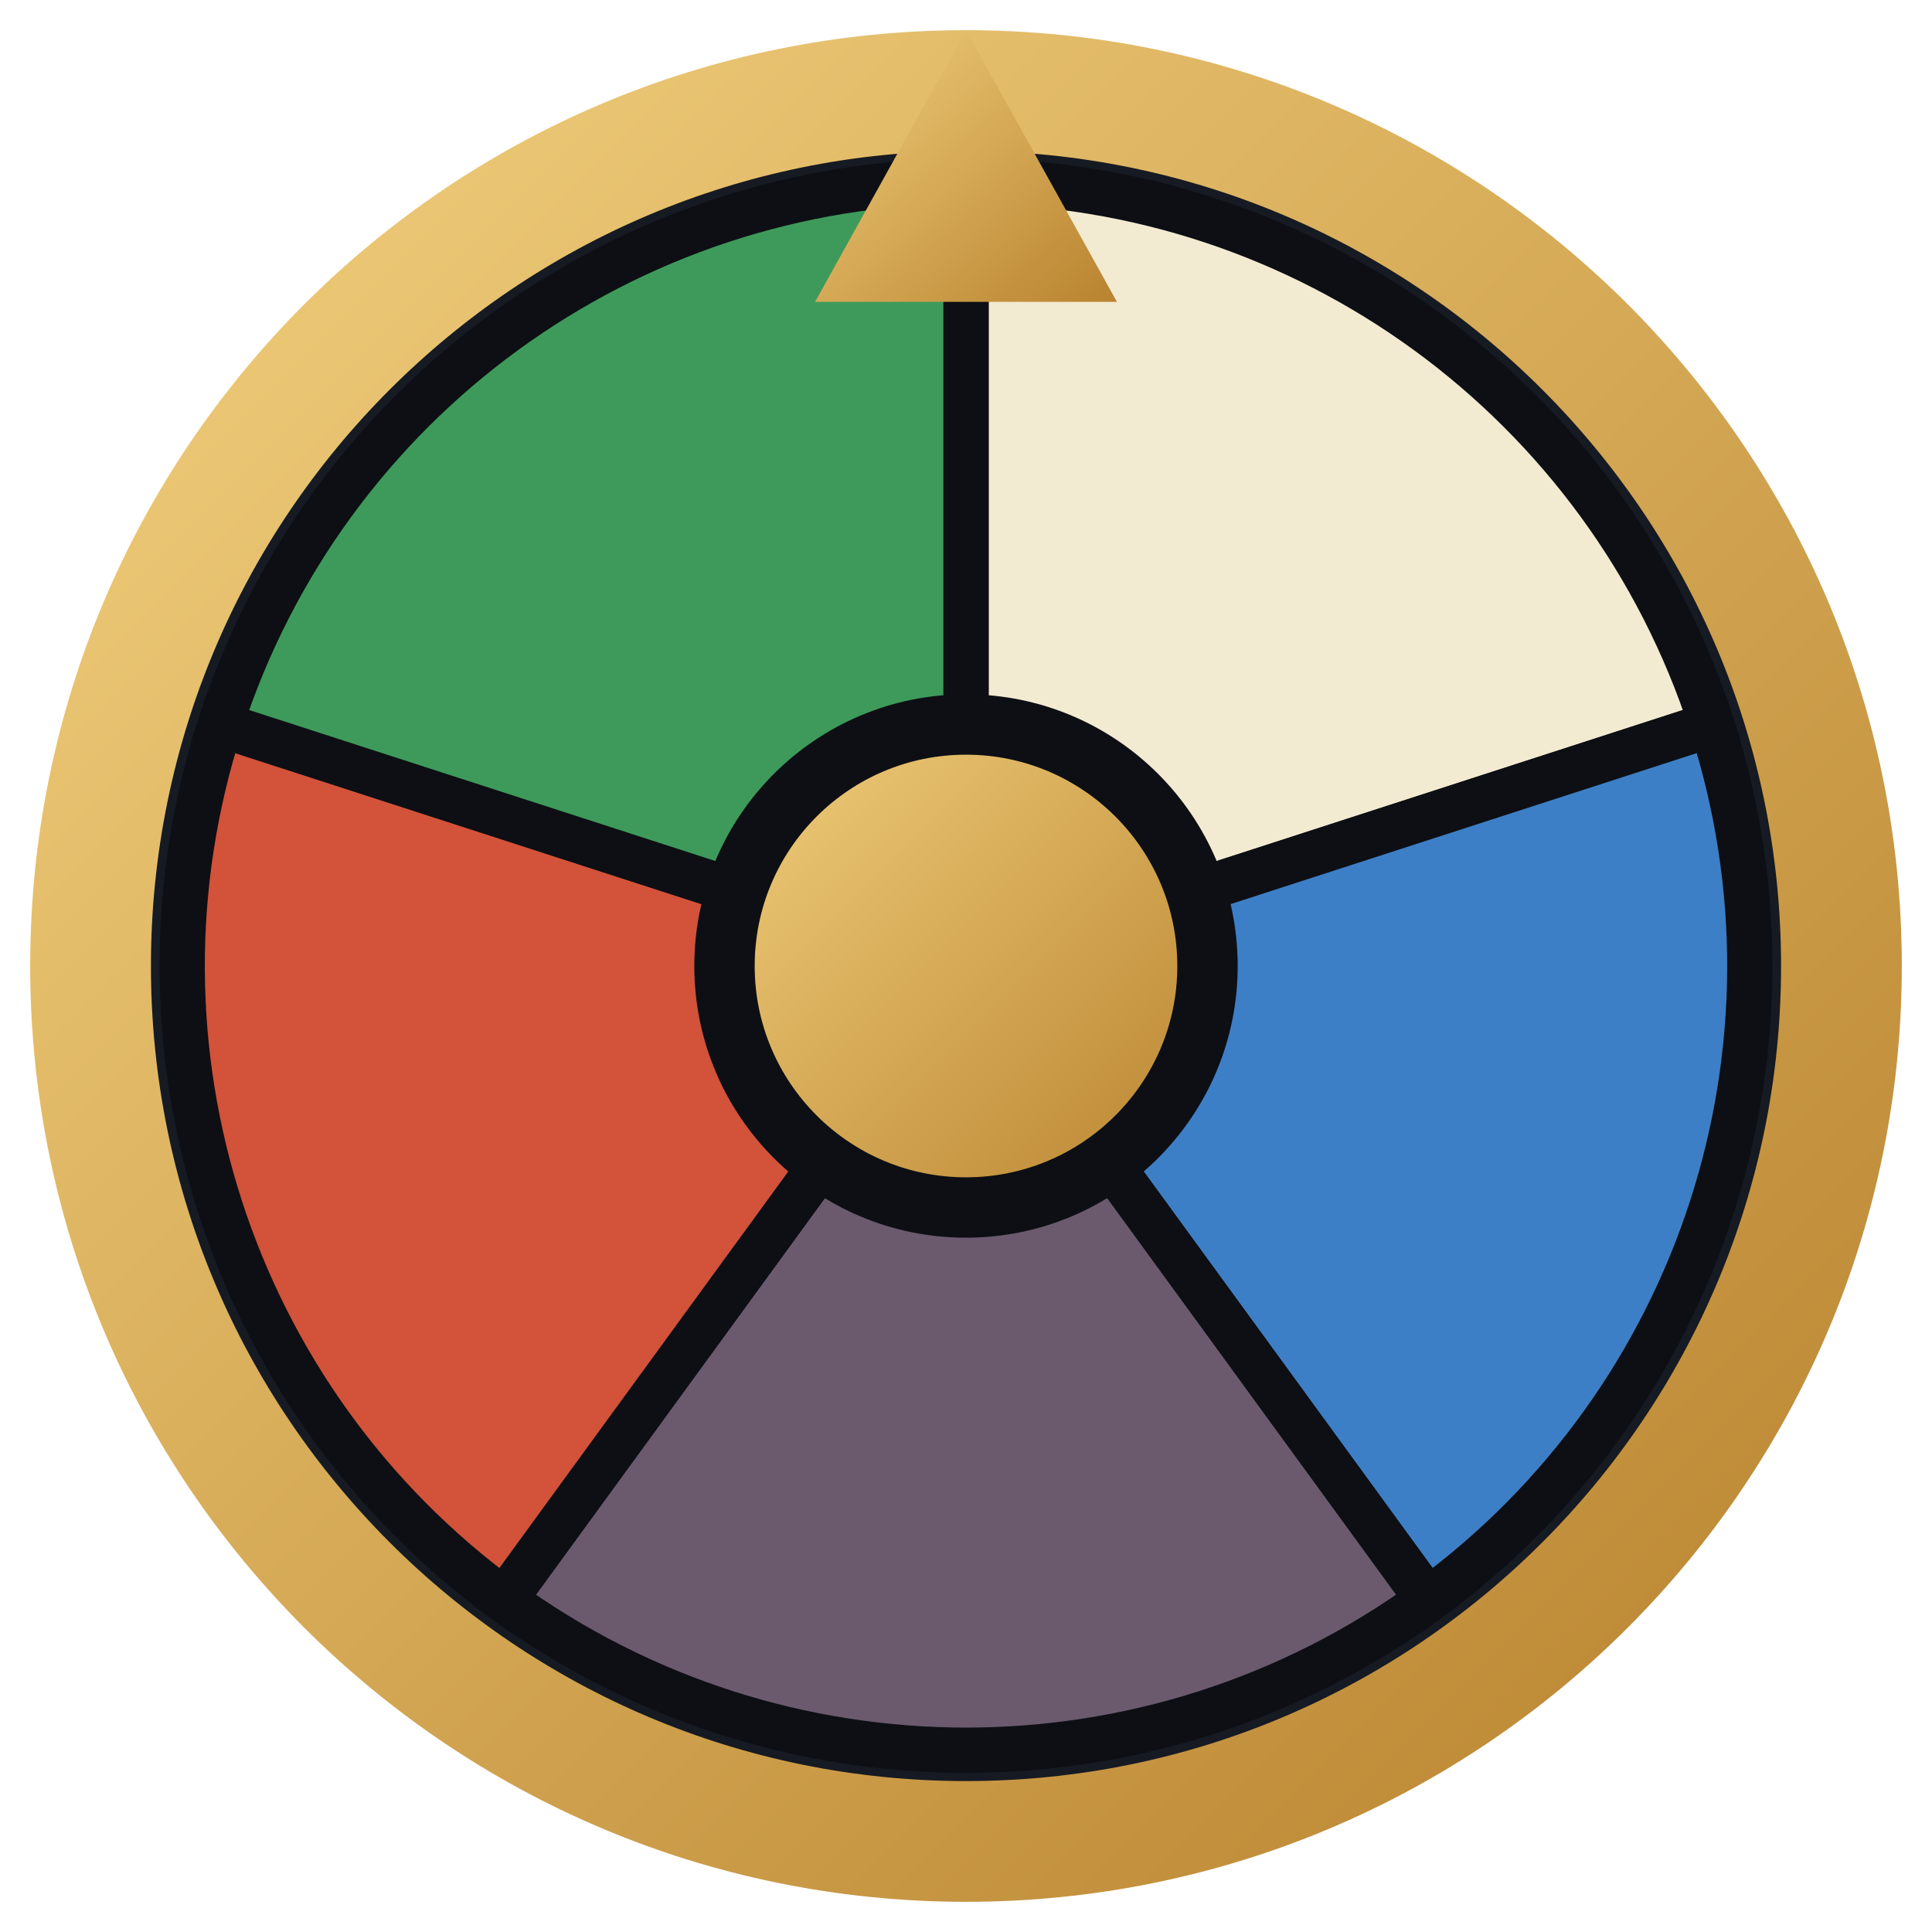
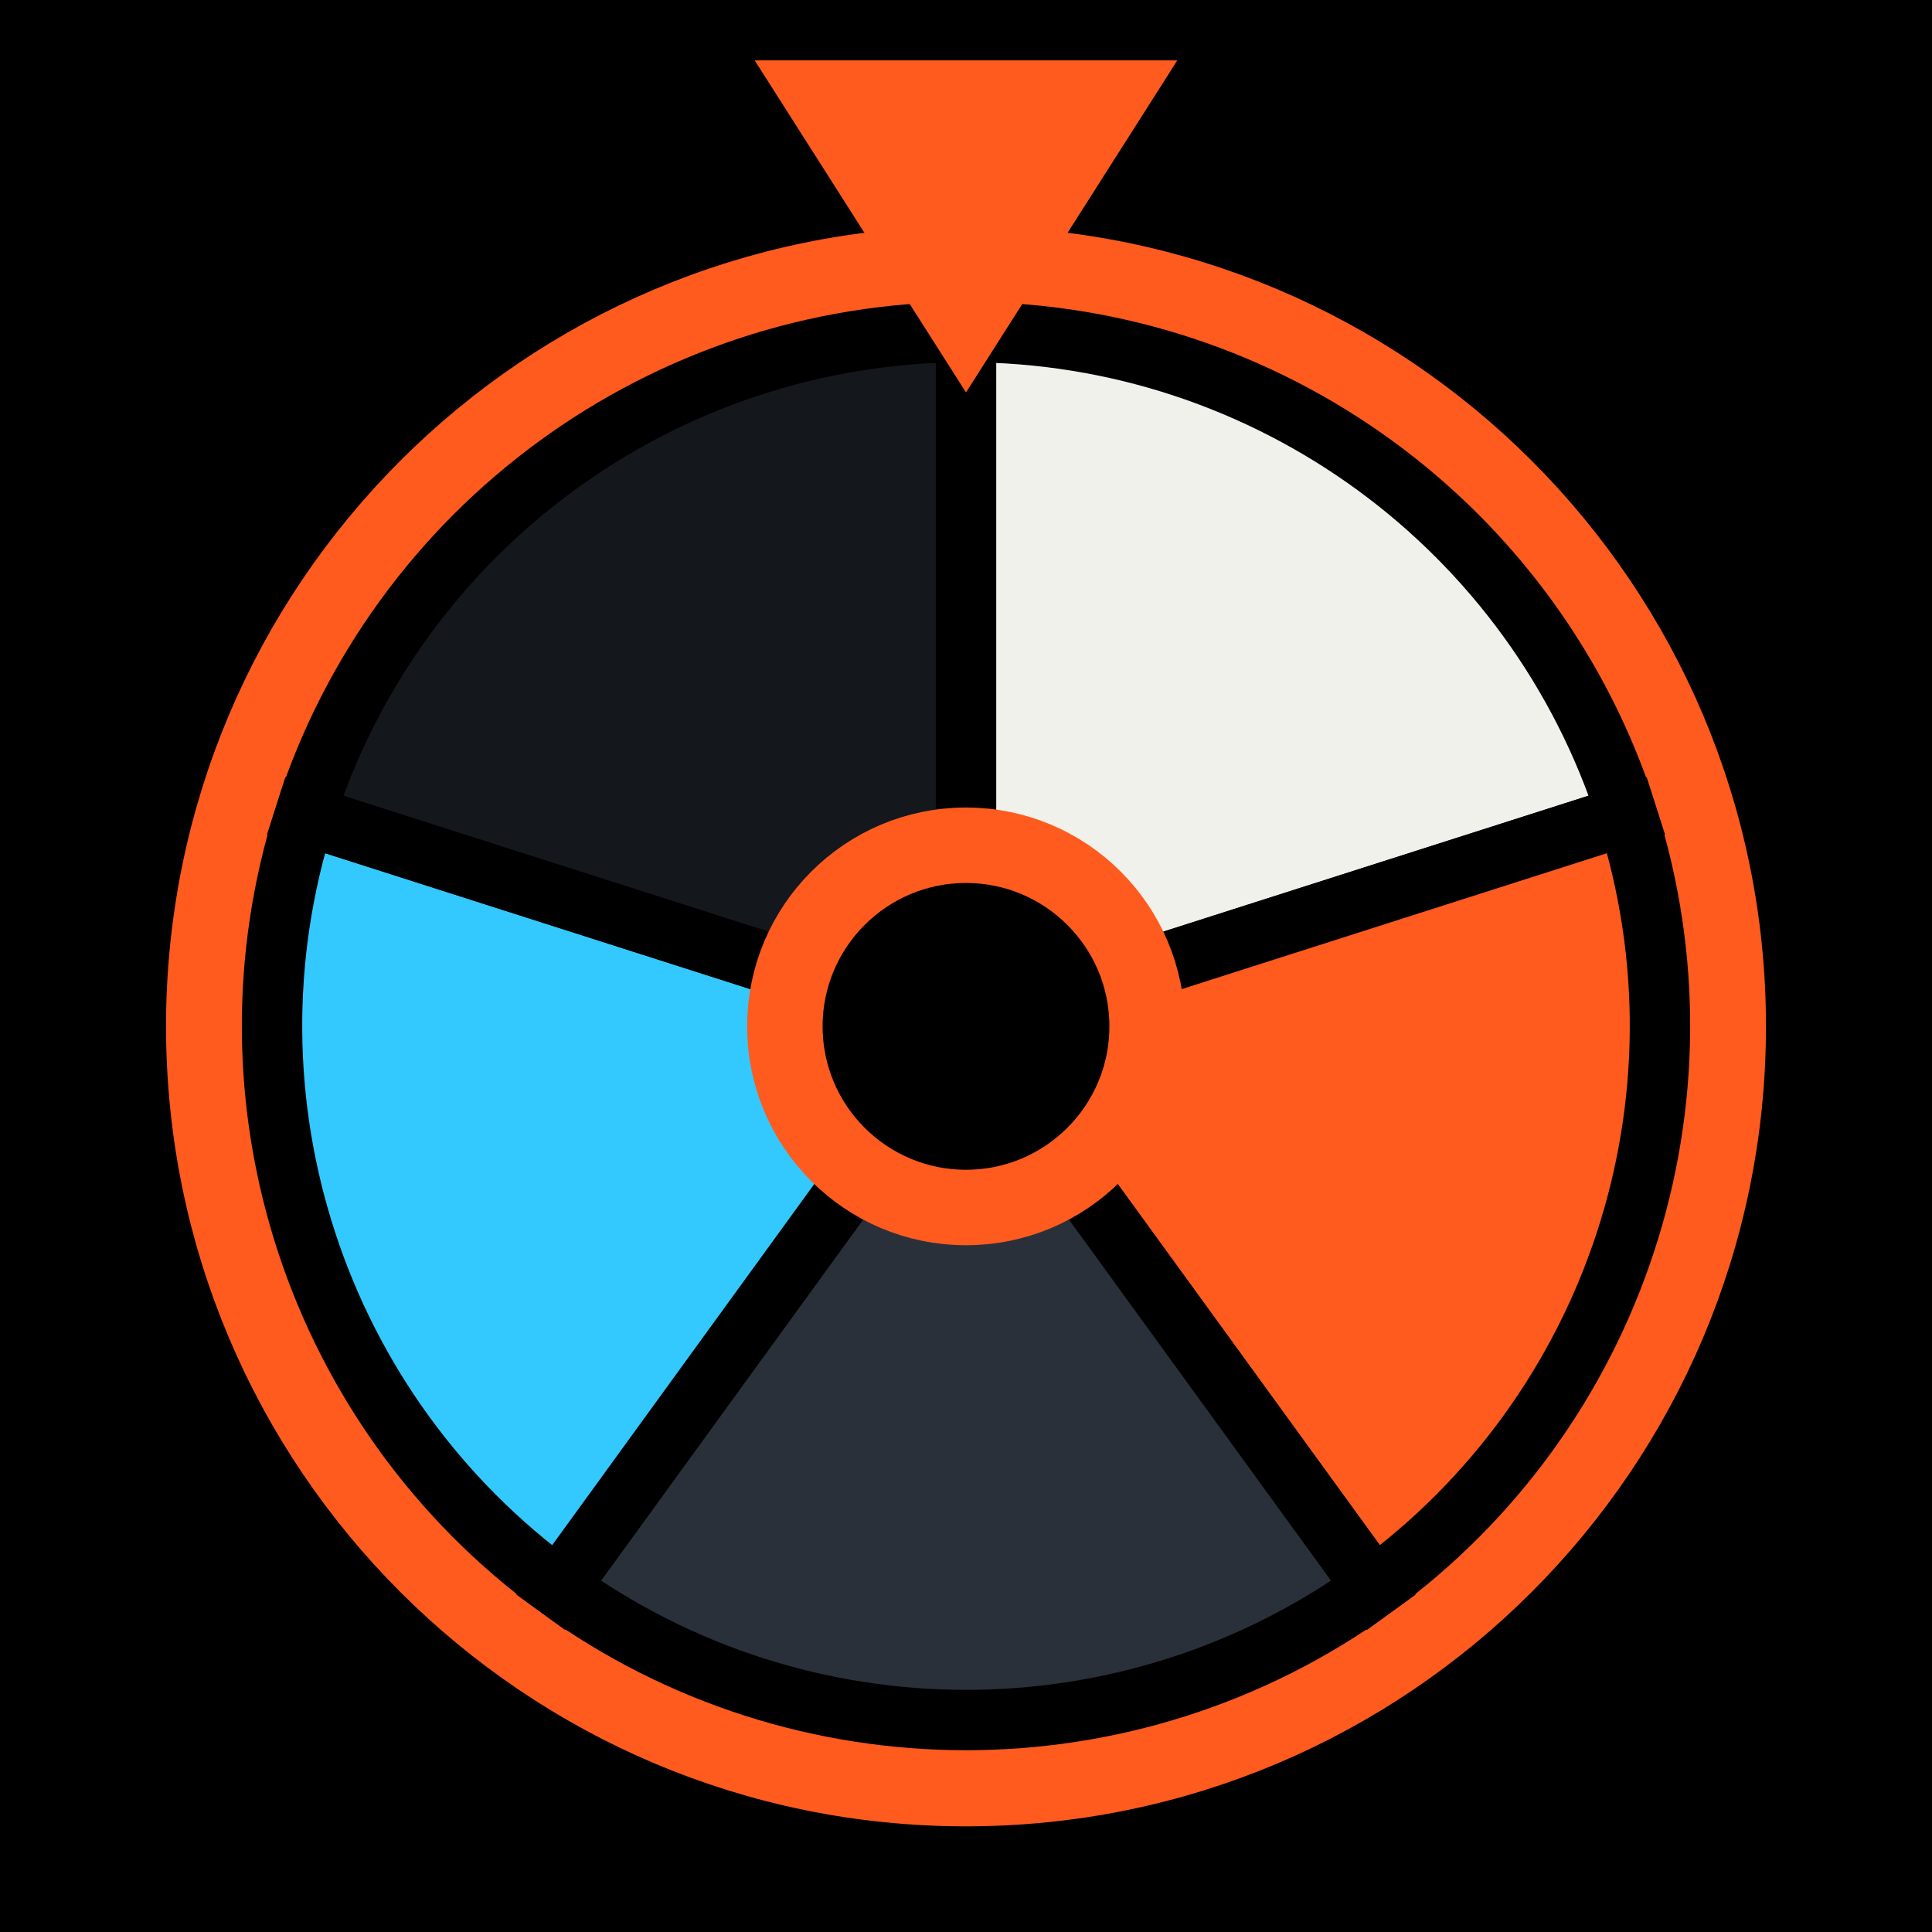
<svg xmlns="http://www.w3.org/2000/svg" viewBox="0 0 64 64">
-   <defs>
-     <linearGradient id="g" x1="0" y1="0" x2="1" y2="1">
-       <stop offset="0" stop-color="#f1cf7d" />
-       <stop offset="1" stop-color="#b9832f" />
-     </linearGradient>
-   </defs>
-   <circle cx="32" cy="32" r="29" fill="#161a22" stroke="url(#g)" stroke-width="4" />
-   <g stroke="#0d0f14" stroke-width="1.5">
-     <path d="M32 32 L32 6 A26 26 0 0 1 56.7 24 Z" fill="#f3ead2" />
-     <path d="M32 32 L56.7 24 A26 26 0 0 1 47.3 53 Z" fill="#3d7fc6" />
-     <path d="M32 32 L47.3 53 A26 26 0 0 1 16.7 53 Z" fill="#6b5a6e" />
-     <path d="M32 32 L16.7 53 A26 26 0 0 1 7.3 24 Z" fill="#d2523a" />
-     <path d="M32 32 L7.3 24 A26 26 0 0 1 32 6 Z" fill="#3e9a5b" />
+   <rect width="64" height="64" fill="#000" />
+   <circle cx="32" cy="34" r="25" fill="#1b1f26" stroke="#ff5b1f" stroke-width="3" />
+   <g stroke="#000" stroke-width="2">
+     <path d="M32 34 L32 11 A23 23 0 0 1 53.9 27 Z" fill="#f1f1ec" />
+     <path d="M32 34 L53.9 27 A23 23 0 0 1 45.5 52.6 Z" fill="#ff5b1f" />
+     <path d="M32 34 L45.5 52.6 A23 23 0 0 1 18.5 52.6 Z" fill="#2a3039" />
+     <path d="M32 34 L18.5 52.6 A23 23 0 0 1 10.1 27 Z" fill="#33c9ff" />
+     <path d="M32 34 L10.1 27 A23 23 0 0 1 32 11 Z" fill="#14171c" />
  </g>
-   <circle cx="32" cy="32" r="8" fill="url(#g)" stroke="#0d0f14" stroke-width="2" />
-   <path d="M32 1 L37 10 L27 10 Z" fill="url(#g)" />
+   <circle cx="32" cy="34" r="6" fill="#000" stroke="#ff5b1f" stroke-width="2.5" />
+   <path d="M25 2 H39 L32 13 Z" fill="#ff5b1f" />
</svg>
